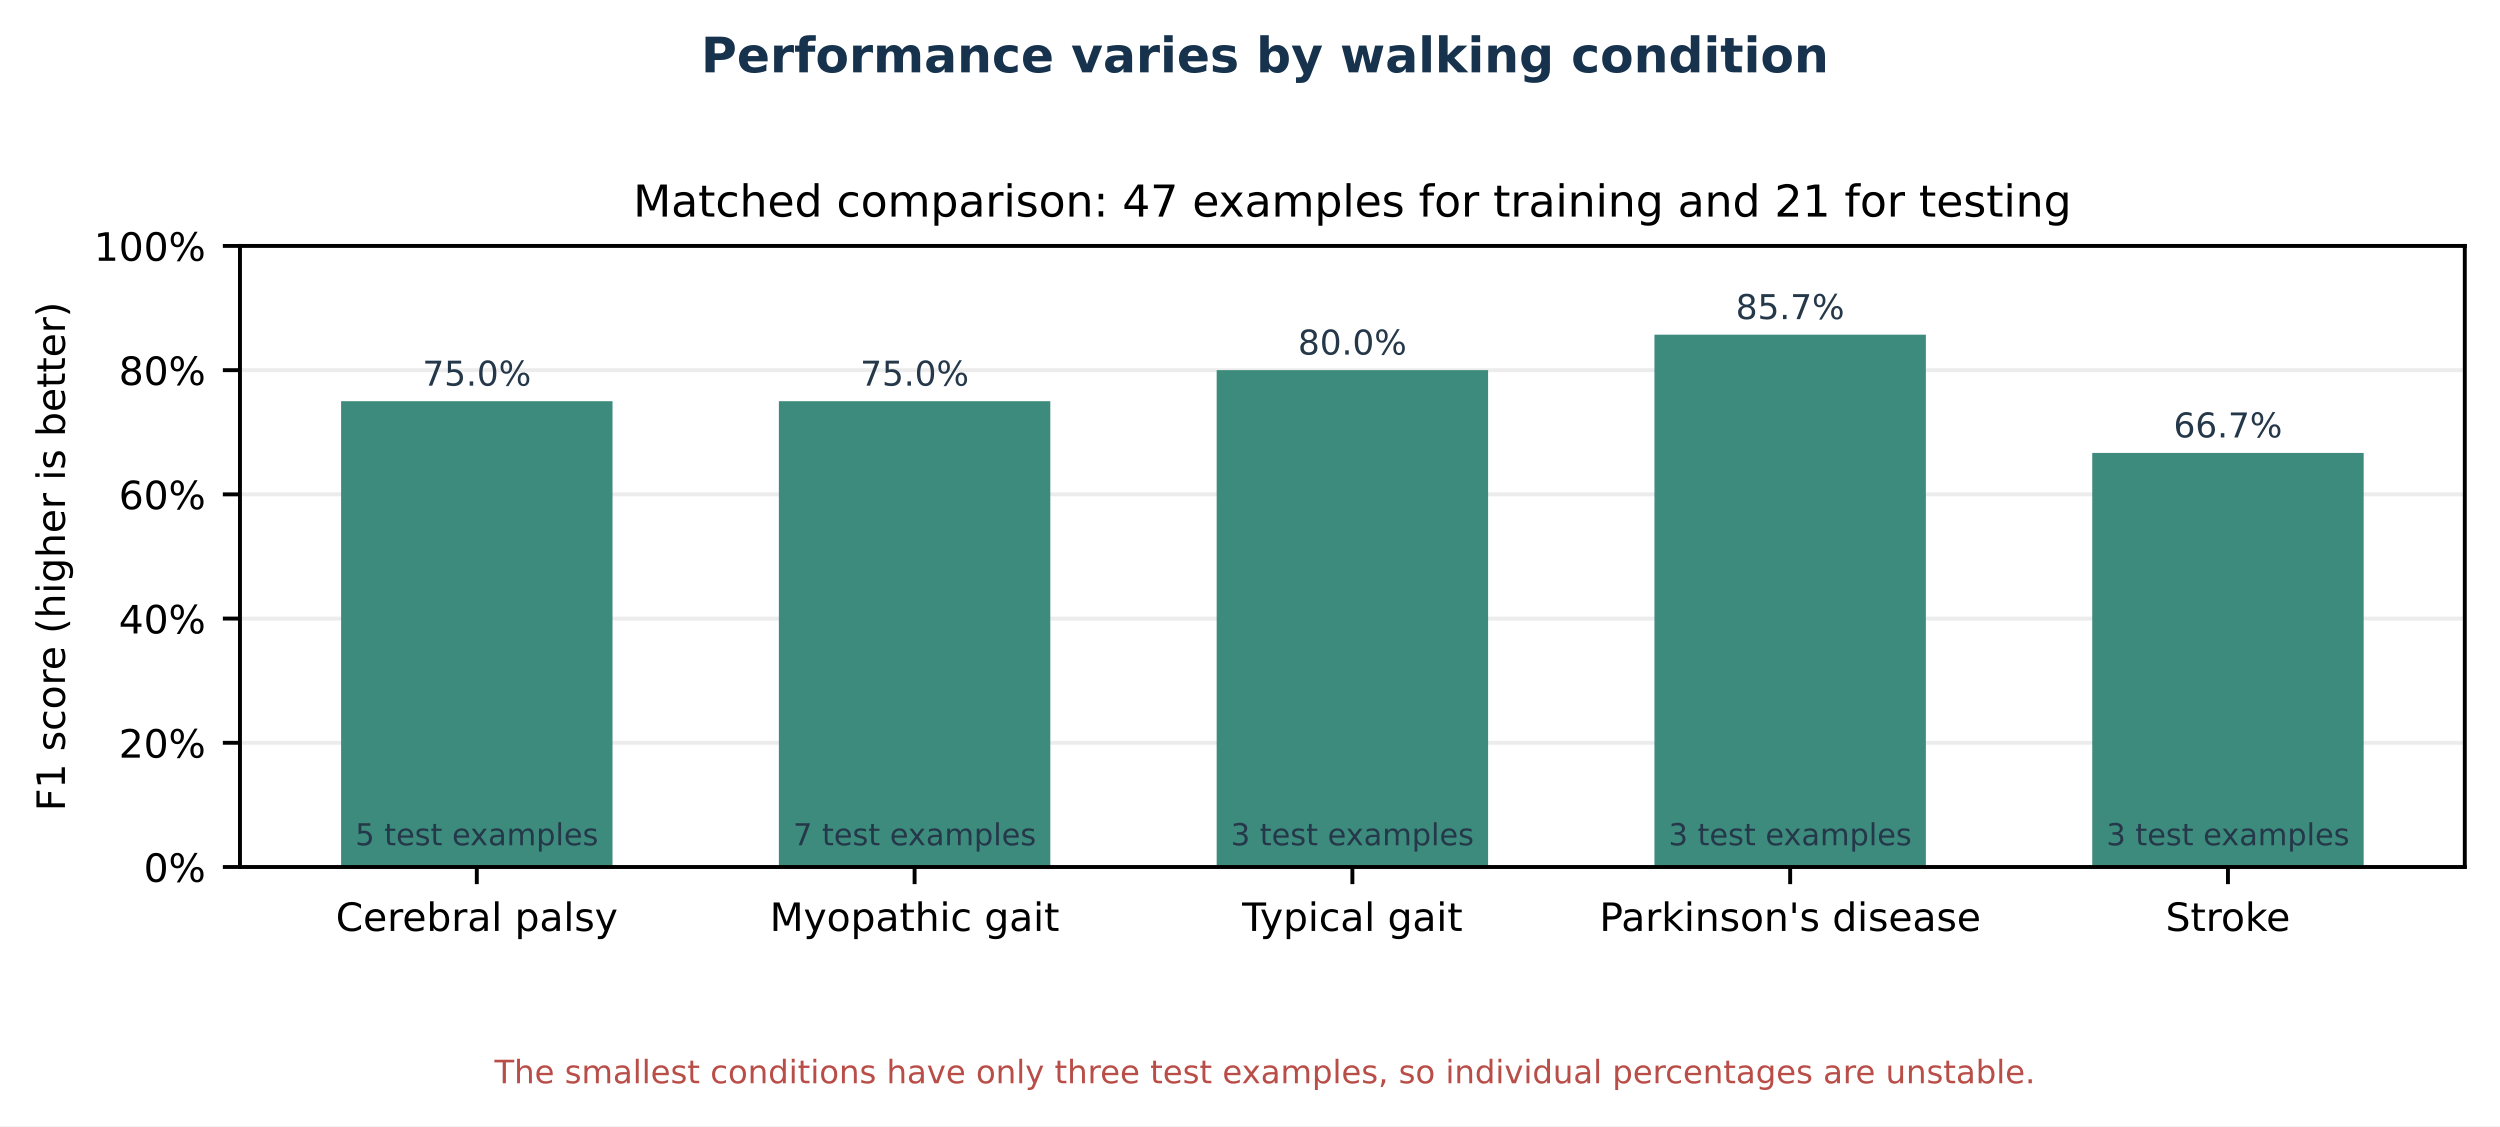
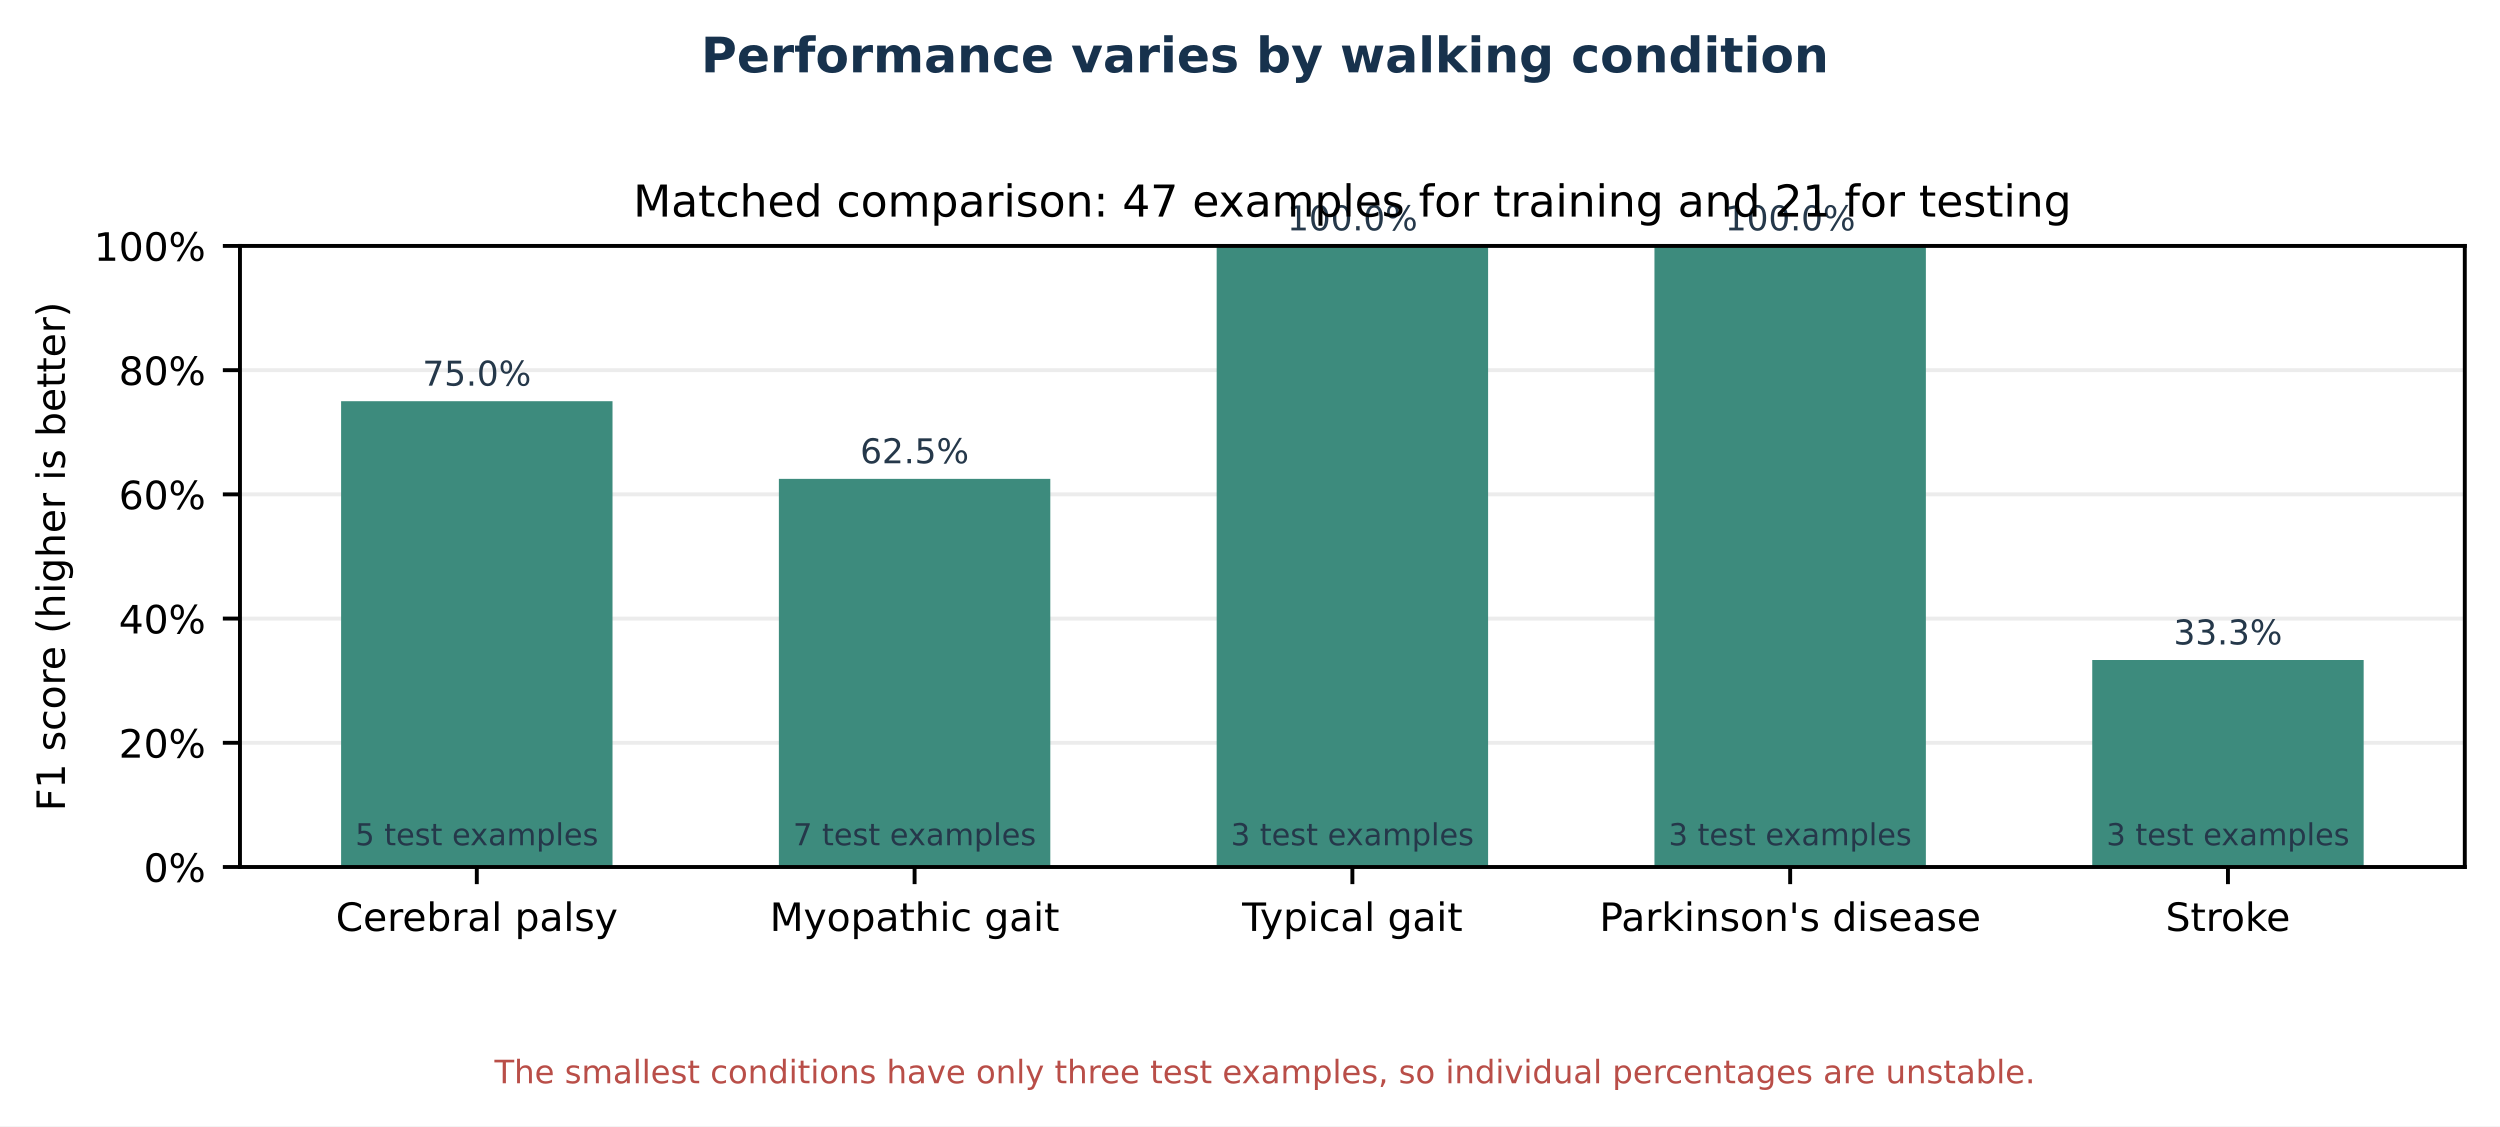
<svg xmlns="http://www.w3.org/2000/svg" xmlns:xlink="http://www.w3.org/1999/xlink" width="511.24pt" height="230.312pt" viewBox="0 0 511.24 230.312" version="1.1">
  <defs>
    <style type="text/css">*{stroke-linejoin: round; stroke-linecap: butt}</style>
  </defs>
  <g id="figure_1">
    <g id="patch_1">
      <path d="M 0 230.312  L 511.24 230.312  L 511.24 0  L 0 0  z " style="fill: #ffffff" />
    </g>
    <g id="axes_1">
      <g id="patch_2">
        <path d="M 49.072 177.3  L 504.04 177.3  L 504.04 50.292  L 49.072 50.292  z " style="fill: #ffffff" />
      </g>
      <g id="matplotlib.axis_1">
        <g id="xtick_1">
          <g id="line2d_1">
            <defs>
-               <path id="m344494ad39" d="M 0 0  L 0 3.5  " style="stroke: #000000; stroke-width: 0.8" />
+               <path id="m6b133fa75d" d="M 0 0  L 0 3.5  " style="stroke: #000000; stroke-width: 0.8" />
            </defs>
            <g>
-               <use xlink:href="#m344494ad39" x="97.505" y="177.3" style="stroke: #000000; stroke-width: 0.8" />
+               <use xlink:href="#m6b133fa75d" x="97.505" y="177.3" style="stroke: #000000; stroke-width: 0.8" />
            </g>
          </g>
          <g id="text_1">
            <text style="font-size: 8px; font-family: 'DejaVu Sans'; text-anchor: middle" x="97.505" y="190.379" transform="rotate(-0 97.50511 190.3787)">Cerebral palsy</text>
          </g>
        </g>
        <g id="xtick_2">
          <g id="line2d_2">
            <g>
-               <use xlink:href="#m344494ad39" x="187.03" y="177.3" style="stroke: #000000; stroke-width: 0.8" />
+               <use xlink:href="#m6b133fa75d" x="187.03" y="177.3" style="stroke: #000000; stroke-width: 0.8" />
            </g>
          </g>
          <g id="text_2">
            <text style="font-size: 8px; font-family: 'DejaVu Sans'; text-anchor: middle" x="187.03" y="190.379" transform="rotate(-0 187.0305 190.3787)">Myopathic gait</text>
          </g>
        </g>
        <g id="xtick_3">
          <g id="line2d_3">
            <g>
-               <use xlink:href="#m344494ad39" x="276.556" y="177.3" style="stroke: #000000; stroke-width: 0.8" />
+               <use xlink:href="#m6b133fa75d" x="276.556" y="177.3" style="stroke: #000000; stroke-width: 0.8" />
            </g>
          </g>
          <g id="text_3">
            <text style="font-size: 8px; font-family: 'DejaVu Sans'; text-anchor: middle" x="276.556" y="190.379" transform="rotate(-0 276.5559 190.3787)">Typical gait</text>
          </g>
        </g>
        <g id="xtick_4">
          <g id="line2d_4">
            <g>
-               <use xlink:href="#m344494ad39" x="366.081" y="177.3" style="stroke: #000000; stroke-width: 0.8" />
+               <use xlink:href="#m6b133fa75d" x="366.081" y="177.3" style="stroke: #000000; stroke-width: 0.8" />
            </g>
          </g>
          <g id="text_4">
            <text style="font-size: 8px; font-family: 'DejaVu Sans'; text-anchor: middle" x="366.081" y="190.379" transform="rotate(-0 366.0813 190.3787)">Parkinson's disease</text>
          </g>
        </g>
        <g id="xtick_5">
          <g id="line2d_5">
            <g>
-               <use xlink:href="#m344494ad39" x="455.607" y="177.3" style="stroke: #000000; stroke-width: 0.8" />
+               <use xlink:href="#m6b133fa75d" x="455.607" y="177.3" style="stroke: #000000; stroke-width: 0.8" />
            </g>
          </g>
          <g id="text_5">
            <text style="font-size: 8px; font-family: 'DejaVu Sans'; text-anchor: middle" x="455.607" y="190.379" transform="rotate(-0 455.6066 190.3787)">Stroke</text>
          </g>
        </g>
      </g>
      <g id="matplotlib.axis_2">
        <g id="ytick_1">
          <g id="line2d_6">
-             <path d="M 49.072 177.3  L 504.04 177.3  " clip-path="url(#p44b645312b)" style="fill: none; stroke: #b0b0b0; stroke-opacity: 0.24; stroke-width: 0.8; stroke-linecap: square" />
+             <path d="M 49.072 177.3  L 504.04 177.3  " clip-path="url(#p751f73a808)" style="fill: none; stroke: #b0b0b0; stroke-opacity: 0.24; stroke-width: 0.8; stroke-linecap: square" />
          </g>
          <g id="line2d_7">
            <defs>
-               <path id="m87d094731e" d="M 0 0  L -3.5 0  " style="stroke: #000000; stroke-width: 0.8" />
+               <path id="m264be8e671" d="M 0 0  L -3.5 0  " style="stroke: #000000; stroke-width: 0.8" />
            </defs>
            <g>
-               <use xlink:href="#m87d094731e" x="49.072" y="177.3" style="stroke: #000000; stroke-width: 0.8" />
+               <use xlink:href="#m264be8e671" x="49.072" y="177.3" style="stroke: #000000; stroke-width: 0.8" />
            </g>
          </g>
          <g id="text_6">
            <text style="font-size: 8px; font-family: 'DejaVu Sans'; text-anchor: end" x="42.072" y="180.339" transform="rotate(-0 42.07187 180.3391)">0%</text>
          </g>
        </g>
        <g id="ytick_2">
          <g id="line2d_8">
-             <path d="M 49.072 151.898  L 504.04 151.898  " clip-path="url(#p44b645312b)" style="fill: none; stroke: #b0b0b0; stroke-opacity: 0.24; stroke-width: 0.8; stroke-linecap: square" />
+             <path d="M 49.072 151.898  L 504.04 151.898  " clip-path="url(#p751f73a808)" style="fill: none; stroke: #b0b0b0; stroke-opacity: 0.24; stroke-width: 0.8; stroke-linecap: square" />
          </g>
          <g id="line2d_9">
            <g>
-               <use xlink:href="#m87d094731e" x="49.072" y="151.898" style="stroke: #000000; stroke-width: 0.8" />
+               <use xlink:href="#m264be8e671" x="49.072" y="151.898" style="stroke: #000000; stroke-width: 0.8" />
            </g>
          </g>
          <g id="text_7">
            <text style="font-size: 8px; font-family: 'DejaVu Sans'; text-anchor: end" x="42.072" y="154.937" transform="rotate(-0 42.07187 154.9375)">20%</text>
          </g>
        </g>
        <g id="ytick_3">
          <g id="line2d_10">
-             <path d="M 49.072 126.497  L 504.04 126.497  " clip-path="url(#p44b645312b)" style="fill: none; stroke: #b0b0b0; stroke-opacity: 0.24; stroke-width: 0.8; stroke-linecap: square" />
+             <path d="M 49.072 126.497  L 504.04 126.497  " clip-path="url(#p751f73a808)" style="fill: none; stroke: #b0b0b0; stroke-opacity: 0.24; stroke-width: 0.8; stroke-linecap: square" />
          </g>
          <g id="line2d_11">
            <g>
-               <use xlink:href="#m87d094731e" x="49.072" y="126.497" style="stroke: #000000; stroke-width: 0.8" />
+               <use xlink:href="#m264be8e671" x="49.072" y="126.497" style="stroke: #000000; stroke-width: 0.8" />
            </g>
          </g>
          <g id="text_8">
            <text style="font-size: 8px; font-family: 'DejaVu Sans'; text-anchor: end" x="42.072" y="129.536" transform="rotate(-0 42.07187 129.5359)">40%</text>
          </g>
        </g>
        <g id="ytick_4">
          <g id="line2d_12">
-             <path d="M 49.072 101.095  L 504.04 101.095  " clip-path="url(#p44b645312b)" style="fill: none; stroke: #b0b0b0; stroke-opacity: 0.24; stroke-width: 0.8; stroke-linecap: square" />
+             <path d="M 49.072 101.095  L 504.04 101.095  " clip-path="url(#p751f73a808)" style="fill: none; stroke: #b0b0b0; stroke-opacity: 0.24; stroke-width: 0.8; stroke-linecap: square" />
          </g>
          <g id="line2d_13">
            <g>
-               <use xlink:href="#m87d094731e" x="49.072" y="101.095" style="stroke: #000000; stroke-width: 0.8" />
+               <use xlink:href="#m264be8e671" x="49.072" y="101.095" style="stroke: #000000; stroke-width: 0.8" />
            </g>
          </g>
          <g id="text_9">
            <text style="font-size: 8px; font-family: 'DejaVu Sans'; text-anchor: end" x="42.072" y="104.134" transform="rotate(-0 42.07187 104.1343)">60%</text>
          </g>
        </g>
        <g id="ytick_5">
          <g id="line2d_14">
-             <path d="M 49.072 75.694  L 504.04 75.694  " clip-path="url(#p44b645312b)" style="fill: none; stroke: #b0b0b0; stroke-opacity: 0.24; stroke-width: 0.8; stroke-linecap: square" />
+             <path d="M 49.072 75.694  L 504.04 75.694  " clip-path="url(#p751f73a808)" style="fill: none; stroke: #b0b0b0; stroke-opacity: 0.24; stroke-width: 0.8; stroke-linecap: square" />
          </g>
          <g id="line2d_15">
            <g>
-               <use xlink:href="#m87d094731e" x="49.072" y="75.694" style="stroke: #000000; stroke-width: 0.8" />
+               <use xlink:href="#m264be8e671" x="49.072" y="75.694" style="stroke: #000000; stroke-width: 0.8" />
            </g>
          </g>
          <g id="text_10">
            <text style="font-size: 8px; font-family: 'DejaVu Sans'; text-anchor: end" x="42.072" y="78.733" transform="rotate(-0 42.07187 78.73266)">80%</text>
          </g>
        </g>
        <g id="ytick_6">
          <g id="line2d_16">
-             <path d="M 49.072 50.292  L 504.04 50.292  " clip-path="url(#p44b645312b)" style="fill: none; stroke: #b0b0b0; stroke-opacity: 0.24; stroke-width: 0.8; stroke-linecap: square" />
+             <path d="M 49.072 50.292  L 504.04 50.292  " clip-path="url(#p751f73a808)" style="fill: none; stroke: #b0b0b0; stroke-opacity: 0.24; stroke-width: 0.8; stroke-linecap: square" />
          </g>
          <g id="line2d_17">
            <g>
-               <use xlink:href="#m87d094731e" x="49.072" y="50.292" style="stroke: #000000; stroke-width: 0.8" />
+               <use xlink:href="#m264be8e671" x="49.072" y="50.292" style="stroke: #000000; stroke-width: 0.8" />
            </g>
          </g>
          <g id="text_11">
            <text style="font-size: 8px; font-family: 'DejaVu Sans'; text-anchor: end" x="42.072" y="53.331" transform="rotate(-0 42.07187 53.33106)">100%</text>
          </g>
        </g>
        <g id="text_12">
          <text style="font-size: 8px; font-family: 'DejaVu Sans'; text-anchor: middle" x="13.279" y="113.796" transform="rotate(-90 13.27875 113.796)">F1 score (higher is better)</text>
        </g>
      </g>
      <g id="patch_3">
-         <path d="M 69.752 177.3  L 125.258 177.3  L 125.258 82.044  L 69.752 82.044  z " clip-path="url(#p44b645312b)" style="fill: #3d8b7d" />
+         <path d="M 69.752 177.3  L 125.258 177.3  L 125.258 82.044  L 69.752 82.044  z " clip-path="url(#p751f73a808)" style="fill: #3d8b7d" />
      </g>
      <g id="patch_4">
-         <path d="M 159.278 177.3  L 214.783 177.3  L 214.783 82.044  L 159.278 82.044  z " clip-path="url(#p44b645312b)" style="fill: #3d8b7d" />
+         <path d="M 159.278 177.3  L 214.783 177.3  L 214.783 97.92  L 159.278 97.92  z " clip-path="url(#p751f73a808)" style="fill: #3d8b7d" />
      </g>
      <g id="patch_5">
-         <path d="M 248.803 177.3  L 304.309 177.3  L 304.309 75.694  L 248.803 75.694  z " clip-path="url(#p44b645312b)" style="fill: #3d8b7d" />
+         <path d="M 248.803 177.3  L 304.309 177.3  L 304.309 50.292  L 248.803 50.292  z " clip-path="url(#p751f73a808)" style="fill: #3d8b7d" />
      </g>
      <g id="patch_6">
-         <path d="M 338.328 177.3  L 393.834 177.3  L 393.834 68.436  L 338.328 68.436  z " clip-path="url(#p44b645312b)" style="fill: #3d8b7d" />
+         <path d="M 338.328 177.3  L 393.834 177.3  L 393.834 50.292  L 338.328 50.292  z " clip-path="url(#p751f73a808)" style="fill: #3d8b7d" />
      </g>
      <g id="patch_7">
-         <path d="M 427.854 177.3  L 483.36 177.3  L 483.36 92.628  L 427.854 92.628  z " clip-path="url(#p44b645312b)" style="fill: #3d8b7d" />
+         <path d="M 427.854 177.3  L 483.36 177.3  L 483.36 134.964  L 427.854 134.964  z " clip-path="url(#p751f73a808)" style="fill: #3d8b7d" />
      </g>
      <g id="patch_8">
        <path d="M 49.072 177.3  L 49.072 50.292  " style="fill: none; stroke: #000000; stroke-width: 0.8; stroke-linejoin: miter; stroke-linecap: square" />
      </g>
      <g id="patch_9">
        <path d="M 504.04 177.3  L 504.04 50.292  " style="fill: none; stroke: #000000; stroke-width: 0.8; stroke-linejoin: miter; stroke-linecap: square" />
      </g>
      <g id="patch_10">
        <path d="M 49.072 177.3  L 504.04 177.3  " style="fill: none; stroke: #000000; stroke-width: 0.8; stroke-linejoin: miter; stroke-linecap: square" />
      </g>
      <g id="patch_11">
        <path d="M 49.072 50.292  L 504.04 50.292  " style="fill: none; stroke: #000000; stroke-width: 0.8; stroke-linejoin: miter; stroke-linecap: square" />
      </g>
      <g id="text_13">
        <text style="font-size: 7px; font-family: 'DejaVu Sans'; text-anchor: middle; fill: #25384a" x="97.505" y="78.869" transform="rotate(-0 97.50511 78.8688)">75.0%</text>
      </g>
      <g id="text_14">
-         <text style="font-size: 7px; font-family: 'DejaVu Sans'; text-anchor: middle; fill: #25384a" x="187.03" y="78.869" transform="rotate(-0 187.0305 78.8688)">75.0%</text>
+         <text style="font-size: 7px; font-family: 'DejaVu Sans'; text-anchor: middle; fill: #25384a" x="187.03" y="94.745" transform="rotate(-0 187.0305 94.7448)">62.5%</text>
      </g>
      <g id="text_15">
-         <text style="font-size: 7px; font-family: 'DejaVu Sans'; text-anchor: middle; fill: #25384a" x="276.556" y="72.518" transform="rotate(-0 276.5559 72.5184)">80.0%</text>
+         <text style="font-size: 7px; font-family: 'DejaVu Sans'; text-anchor: middle; fill: #25384a" x="276.556" y="47.117" transform="rotate(-0 276.5559 47.1168)">100.0%</text>
      </g>
      <g id="text_16">
-         <text style="font-size: 7px; font-family: 'DejaVu Sans'; text-anchor: middle; fill: #25384a" x="366.081" y="65.261" transform="rotate(-0 366.0813 65.2608)">85.7%</text>
+         <text style="font-size: 7px; font-family: 'DejaVu Sans'; text-anchor: middle; fill: #25384a" x="366.081" y="47.117" transform="rotate(-0 366.0813 47.1168)">100.0%</text>
      </g>
      <g id="text_17">
-         <text style="font-size: 7px; font-family: 'DejaVu Sans'; text-anchor: middle; fill: #25384a" x="455.607" y="89.453" transform="rotate(-0 455.6066 89.4528)">66.7%</text>
+         <text style="font-size: 7px; font-family: 'DejaVu Sans'; text-anchor: middle; fill: #25384a" x="455.607" y="131.789" transform="rotate(-0 455.6066 131.7888)">33.3%</text>
      </g>
      <g id="text_18">
        <text style="font-size: 6.2px; font-family: 'DejaVu Sans'; text-anchor: middle; fill: #25384a" x="97.505" y="172.855" transform="rotate(-0 97.50511 172.8547)">5 test examples</text>
      </g>
      <g id="text_19">
        <text style="font-size: 6.2px; font-family: 'DejaVu Sans'; text-anchor: middle; fill: #25384a" x="187.03" y="172.855" transform="rotate(-0 187.0305 172.8547)">7 test examples</text>
      </g>
      <g id="text_20">
        <text style="font-size: 6.2px; font-family: 'DejaVu Sans'; text-anchor: middle; fill: #25384a" x="276.556" y="172.855" transform="rotate(-0 276.5559 172.8547)">3 test examples</text>
      </g>
      <g id="text_21">
        <text style="font-size: 6.2px; font-family: 'DejaVu Sans'; text-anchor: middle; fill: #25384a" x="366.081" y="172.855" transform="rotate(-0 366.0813 172.8547)">3 test examples</text>
      </g>
      <g id="text_22">
        <text style="font-size: 6.2px; font-family: 'DejaVu Sans'; text-anchor: middle; fill: #25384a" x="455.607" y="172.855" transform="rotate(-0 455.6066 172.8547)">3 test examples</text>
      </g>
      <g id="text_23">
        <text style="font-size: 9px; font-family: 'DejaVu Sans'; text-anchor: middle" x="276.556" y="44.292" transform="rotate(-0 276.5559 44.292)">Matched comparison: 47 examples for training and 21 for testing</text>
      </g>
    </g>
    <g id="text_24">
      <text style="font-weight: 700; font-size: 10px; font-family: 'DejaVu Sans'; text-anchor: middle; fill: #17324d" x="258.664" y="14.798" transform="rotate(-0 258.6639 14.79844)">Performance varies by walking condition</text>
    </g>
    <g id="text_25">
      <text style="font-size: 6.6px; font-family: 'DejaVu Sans'; text-anchor: middle; fill: #b94e48" x="258.664" y="221.526" transform="rotate(-0 258.6639 221.526)">The smallest conditions have only three test examples, so individual percentages are unstable.</text>
    </g>
  </g>
  <defs>
-     <clipPath id="p44b645312b">
+     <clipPath id="p751f73a808">
      <rect x="49.072" y="50.292" width="454.968" height="127.008" />
    </clipPath>
  </defs>
</svg>
